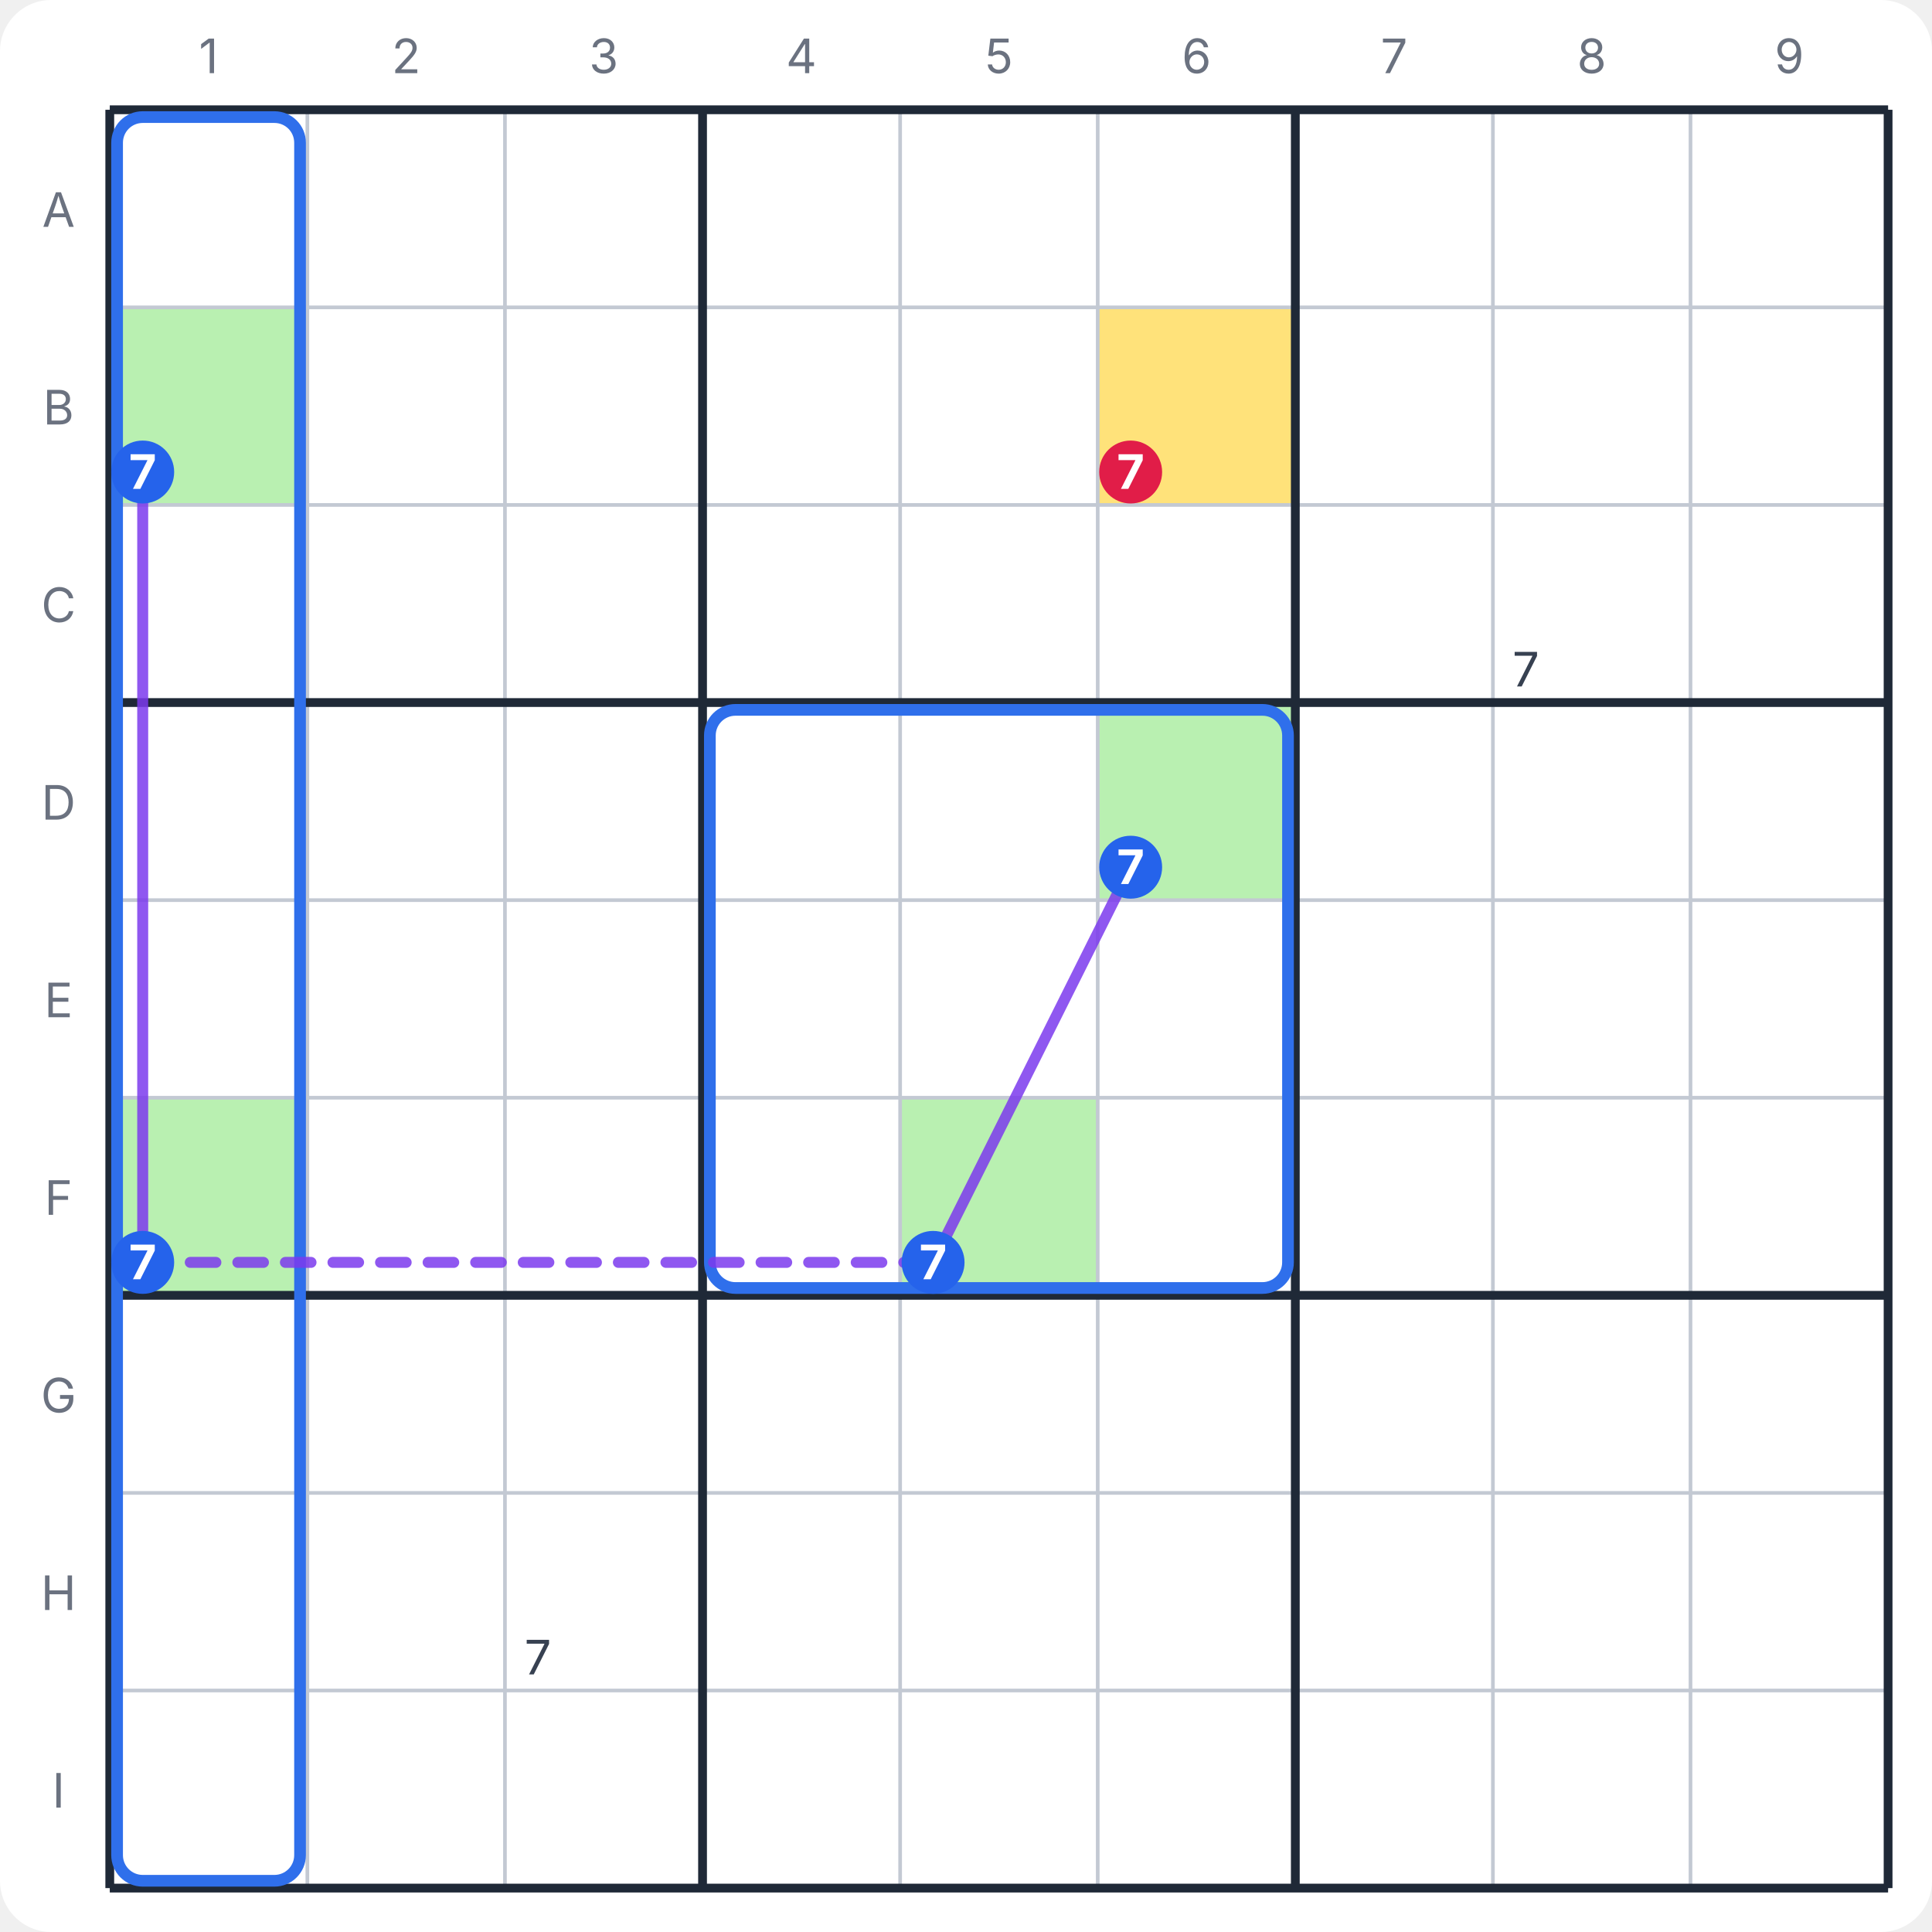
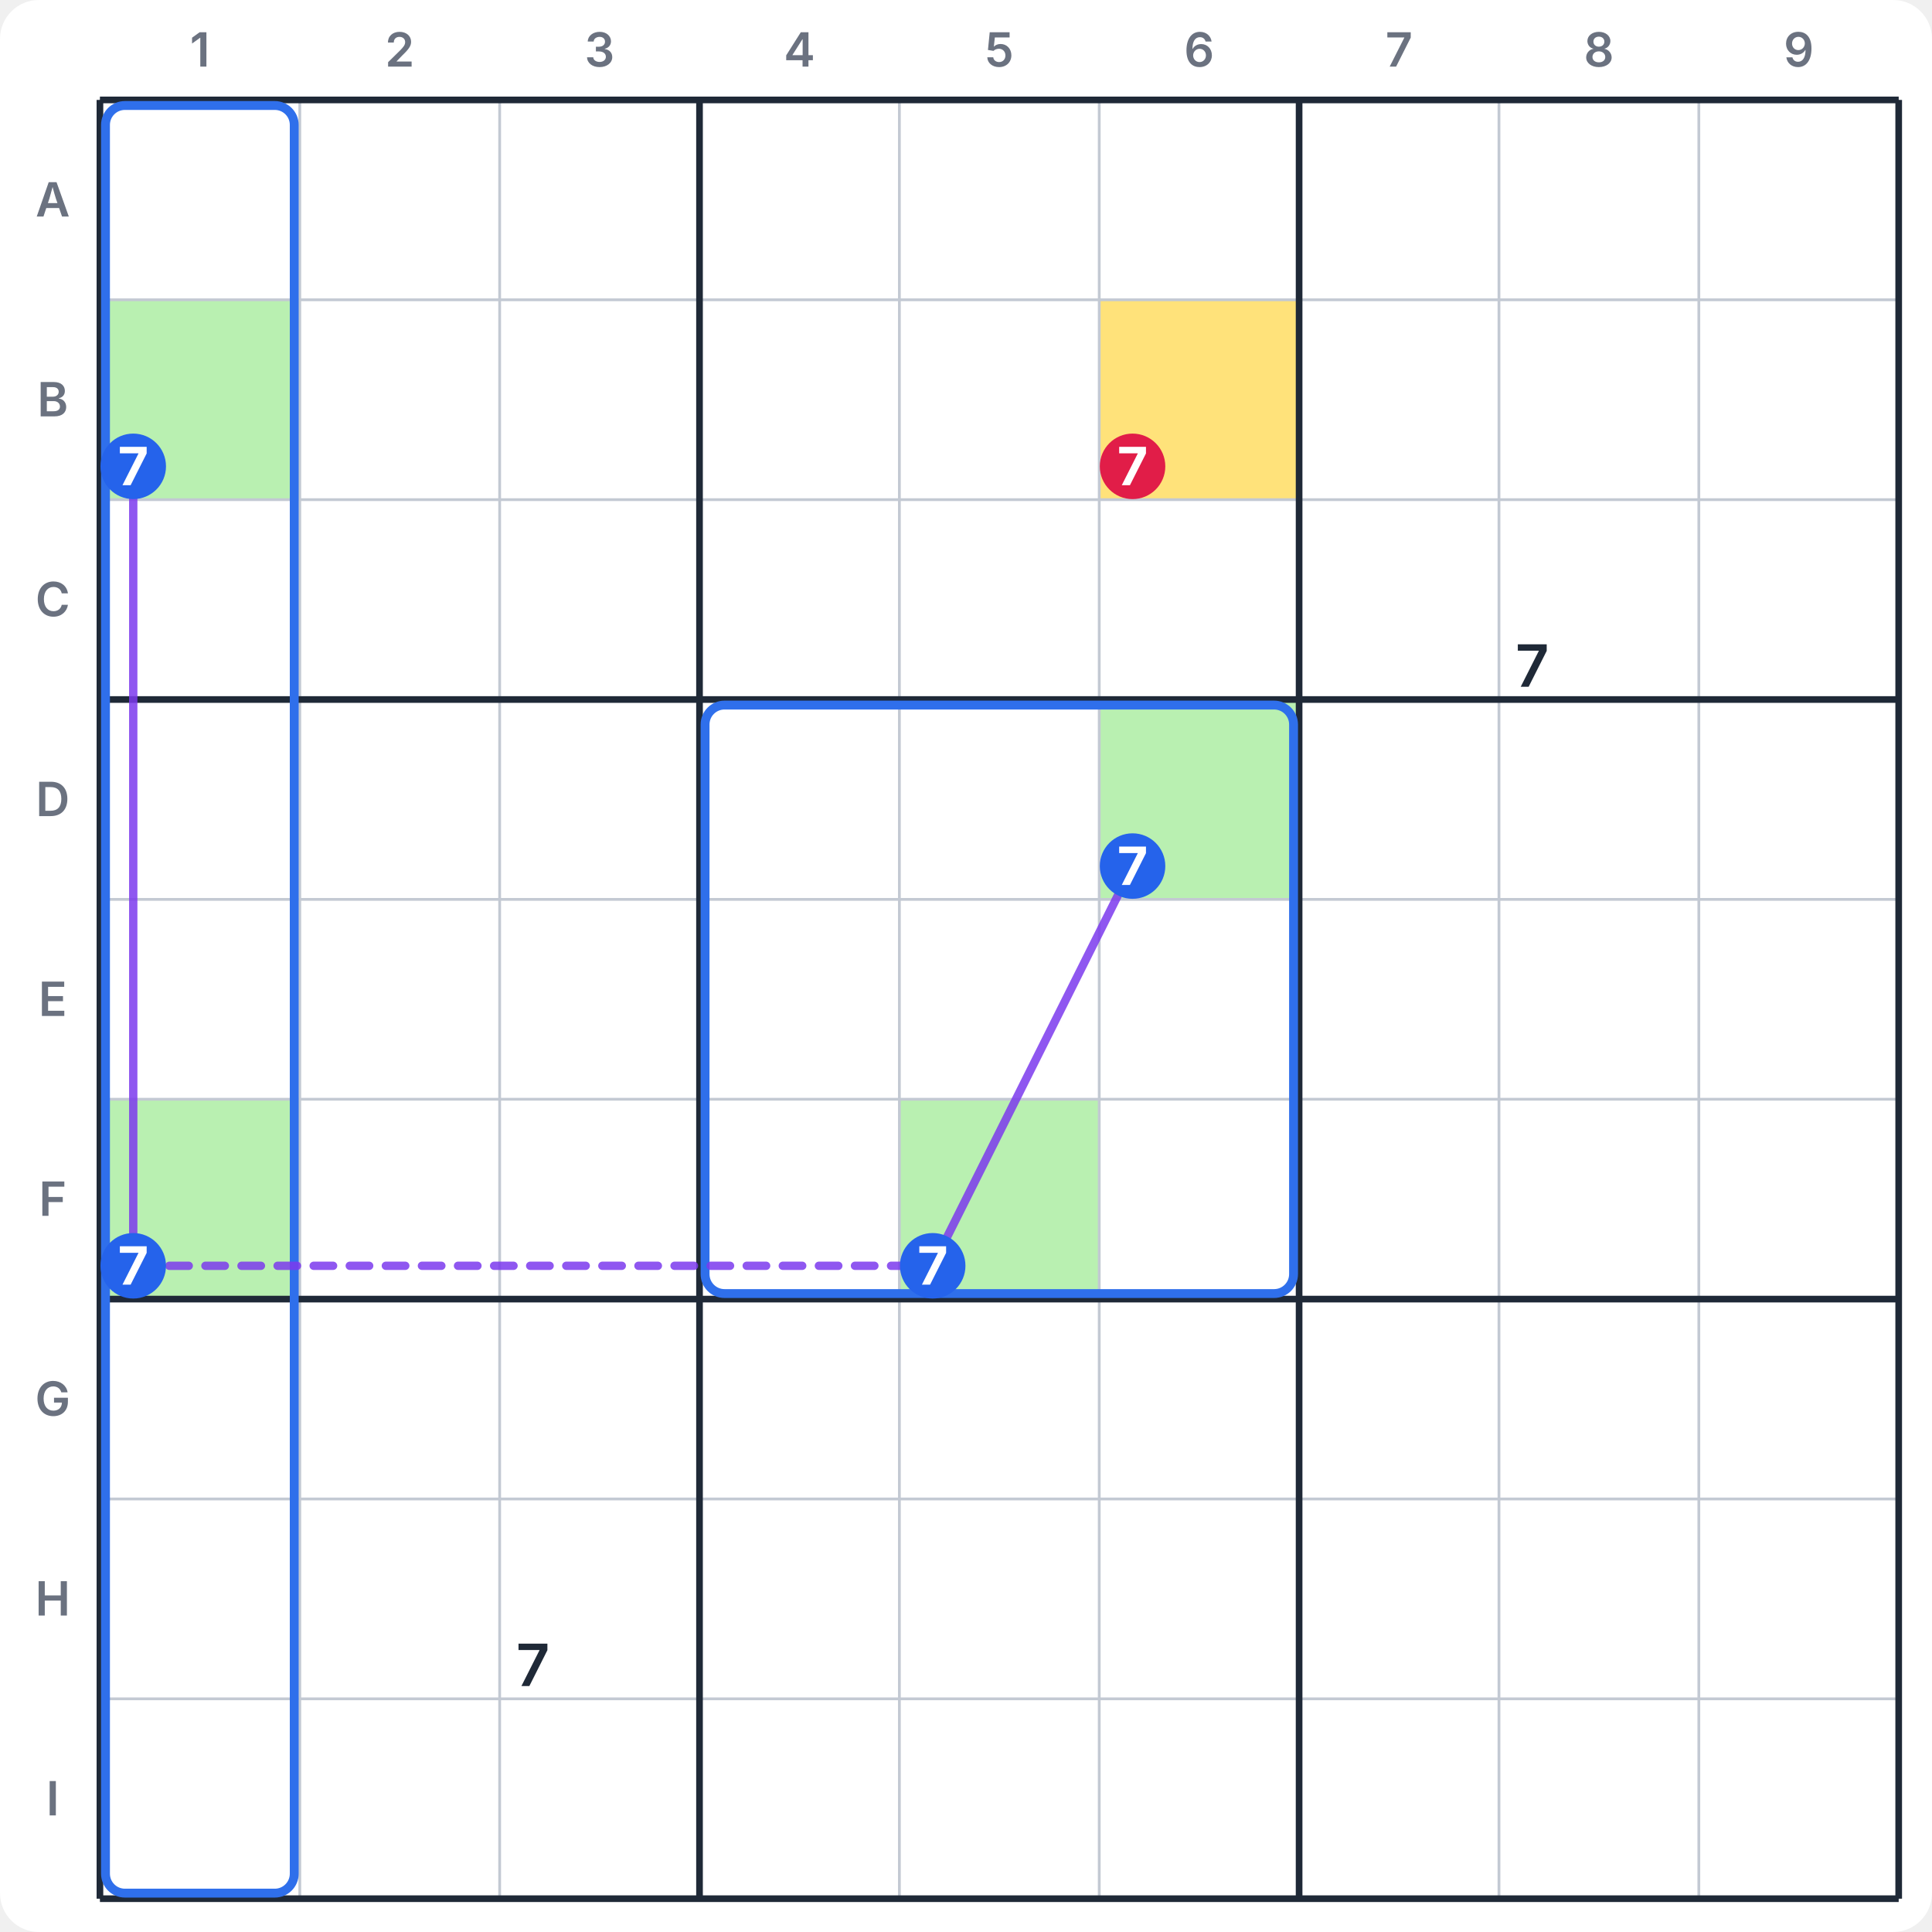
- <svg xmlns="http://www.w3.org/2000/svg" viewBox="0 0 528 528" width="528" height="528" font-family="Inter, 'Segoe UI', Helvetica, Arial, sans-serif">
+ <svg xmlns="http://www.w3.org/2000/svg" viewBox="0 0 696 696" width="696" height="696" font-family="Inter, 'Segoe UI', Helvetica, Arial, sans-serif">
  <defs>
    <marker id="arr" viewBox="0 0 10 10" refX="8" refY="5" markerWidth="5" markerHeight="5" orient="auto-start-reverse">
      <path d="M0,0 L10,5 L0,10 z" fill="#E11D48" />
    </marker>
  </defs>
-   <rect x="0" y="0" width="528" height="528" rx="14" fill="#FFFFFF" />
-   <text x="57.0" y="20" text-anchor="middle" font-size="13" fill="#6B7280">1</text>
-   <text x="111.0" y="20" text-anchor="middle" font-size="13" fill="#6B7280">2</text>
-   <text x="165.0" y="20" text-anchor="middle" font-size="13" fill="#6B7280">3</text>
-   <text x="219.0" y="20" text-anchor="middle" font-size="13" fill="#6B7280">4</text>
-   <text x="273.0" y="20" text-anchor="middle" font-size="13" fill="#6B7280">5</text>
-   <text x="327.0" y="20" text-anchor="middle" font-size="13" fill="#6B7280">6</text>
-   <text x="381.0" y="20" text-anchor="middle" font-size="13" fill="#6B7280">7</text>
-   <text x="435.0" y="20" text-anchor="middle" font-size="13" fill="#6B7280">8</text>
-   <text x="489.0" y="20" text-anchor="middle" font-size="13" fill="#6B7280">9</text>
-   <text x="16" y="62.0" text-anchor="middle" font-size="13" fill="#6B7280">A</text>
-   <text x="16" y="116.0" text-anchor="middle" font-size="13" fill="#6B7280">B</text>
-   <text x="16" y="170.0" text-anchor="middle" font-size="13" fill="#6B7280">C</text>
-   <text x="16" y="224.0" text-anchor="middle" font-size="13" fill="#6B7280">D</text>
-   <text x="16" y="278.0" text-anchor="middle" font-size="13" fill="#6B7280">E</text>
-   <text x="16" y="332.0" text-anchor="middle" font-size="13" fill="#6B7280">F</text>
-   <text x="16" y="386.0" text-anchor="middle" font-size="13" fill="#6B7280">G</text>
-   <text x="16" y="440.0" text-anchor="middle" font-size="13" fill="#6B7280">H</text>
-   <text x="16" y="494.0" text-anchor="middle" font-size="13" fill="#6B7280">I</text>
-   <rect x="30" y="84" width="54" height="54" fill="#B9F0B1" />
-   <rect x="30" y="300" width="54" height="54" fill="#B9F0B1" />
-   <rect x="246" y="300" width="54" height="54" fill="#B9F0B1" />
-   <rect x="300" y="192" width="54" height="54" fill="#B9F0B1" />
-   <rect x="300" y="84" width="54" height="54" fill="#FFE27A" />
-   <line x1="30" y1="30" x2="30" y2="516" stroke="#C3C9D3" stroke-width="1" />
-   <line x1="84" y1="30" x2="84" y2="516" stroke="#C3C9D3" stroke-width="1" />
-   <line x1="138" y1="30" x2="138" y2="516" stroke="#C3C9D3" stroke-width="1" />
-   <line x1="192" y1="30" x2="192" y2="516" stroke="#C3C9D3" stroke-width="1" />
-   <line x1="246" y1="30" x2="246" y2="516" stroke="#C3C9D3" stroke-width="1" />
-   <line x1="300" y1="30" x2="300" y2="516" stroke="#C3C9D3" stroke-width="1" />
-   <line x1="354" y1="30" x2="354" y2="516" stroke="#C3C9D3" stroke-width="1" />
-   <line x1="408" y1="30" x2="408" y2="516" stroke="#C3C9D3" stroke-width="1" />
-   <line x1="462" y1="30" x2="462" y2="516" stroke="#C3C9D3" stroke-width="1" />
-   <line x1="516" y1="30" x2="516" y2="516" stroke="#C3C9D3" stroke-width="1" />
-   <line x1="30" y1="30" x2="516" y2="30" stroke="#C3C9D3" stroke-width="1" />
-   <line x1="30" y1="84" x2="516" y2="84" stroke="#C3C9D3" stroke-width="1" />
-   <line x1="30" y1="138" x2="516" y2="138" stroke="#C3C9D3" stroke-width="1" />
-   <line x1="30" y1="192" x2="516" y2="192" stroke="#C3C9D3" stroke-width="1" />
-   <line x1="30" y1="246" x2="516" y2="246" stroke="#C3C9D3" stroke-width="1" />
-   <line x1="30" y1="300" x2="516" y2="300" stroke="#C3C9D3" stroke-width="1" />
-   <line x1="30" y1="354" x2="516" y2="354" stroke="#C3C9D3" stroke-width="1" />
-   <line x1="30" y1="408" x2="516" y2="408" stroke="#C3C9D3" stroke-width="1" />
-   <line x1="30" y1="462" x2="516" y2="462" stroke="#C3C9D3" stroke-width="1" />
-   <line x1="30" y1="516" x2="516" y2="516" stroke="#C3C9D3" stroke-width="1" />
-   <line x1="30" y1="30" x2="30" y2="516" stroke="#1F2937" stroke-width="2.4" />
-   <line x1="192" y1="30" x2="192" y2="516" stroke="#1F2937" stroke-width="2.4" />
-   <line x1="354" y1="30" x2="354" y2="516" stroke="#1F2937" stroke-width="2.4" />
-   <line x1="516" y1="30" x2="516" y2="516" stroke="#1F2937" stroke-width="2.4" />
-   <line x1="30" y1="30" x2="516" y2="30" stroke="#1F2937" stroke-width="2.4" />
-   <line x1="30" y1="192" x2="516" y2="192" stroke="#1F2937" stroke-width="2.4" />
-   <line x1="30" y1="354" x2="516" y2="354" stroke="#1F2937" stroke-width="2.4" />
-   <line x1="30" y1="516" x2="516" y2="516" stroke="#1F2937" stroke-width="2.4" />
-   <rect x="32" y="32" width="50" height="482" rx="7" fill="none" stroke="#2F6FEB" stroke-width="3.2" />
-   <rect x="194" y="194" width="158" height="158" rx="7" fill="none" stroke="#2F6FEB" stroke-width="3.2" />
-   <line x1="39.0" y1="129.0" x2="39.0" y2="345.0" stroke="#7C3AED" stroke-width="3" stroke-linecap="round" stroke-opacity="0.85" />
-   <line x1="39.0" y1="345.0" x2="255.0" y2="345.0" stroke="#7C3AED" stroke-width="3" stroke-linecap="round" stroke-opacity="0.85" stroke-dasharray="7 6" />
-   <line x1="255.0" y1="345.0" x2="309.0" y2="237.0" stroke="#7C3AED" stroke-width="3" stroke-linecap="round" stroke-opacity="0.85" />
-   <circle cx="39.0" cy="129.0" r="8.6" fill="#2563EB" />
-   <text x="39.0" y="133.6" text-anchor="middle" font-size="13" font-weight="700" fill="#FFFFFF">7</text>
-   <circle cx="39.0" cy="345.0" r="8.6" fill="#2563EB" />
-   <text x="39.0" y="349.6" text-anchor="middle" font-size="13" font-weight="700" fill="#FFFFFF">7</text>
-   <circle cx="255.0" cy="345.0" r="8.6" fill="#2563EB" />
-   <text x="255.0" y="349.6" text-anchor="middle" font-size="13" font-weight="700" fill="#FFFFFF">7</text>
-   <circle cx="309.0" cy="237.0" r="8.6" fill="#2563EB" />
-   <text x="309.0" y="241.6" text-anchor="middle" font-size="13" font-weight="700" fill="#FFFFFF">7</text>
-   <circle cx="309.0" cy="129.0" r="8.6" fill="#E11D48" />
-   <text x="309.0" y="133.6" text-anchor="middle" font-size="13" font-weight="700" fill="#FFFFFF">7</text>
-   <text x="147.0" y="457.6" text-anchor="middle" font-size="13" fill="#374151">7</text>
-   <text x="417.0" y="187.6" text-anchor="middle" font-size="13" fill="#374151">7</text>
+   <rect x="0" y="0" width="696" height="696" rx="14" fill="#FFFFFF" />
+   <text x="72.0" y="24" text-anchor="middle" font-size="17" font-weight="600" fill="#6B7280">1</text>
+   <text x="144.0" y="24" text-anchor="middle" font-size="17" font-weight="600" fill="#6B7280">2</text>
+   <text x="216.0" y="24" text-anchor="middle" font-size="17" font-weight="600" fill="#6B7280">3</text>
+   <text x="288.0" y="24" text-anchor="middle" font-size="17" font-weight="600" fill="#6B7280">4</text>
+   <text x="360.0" y="24" text-anchor="middle" font-size="17" font-weight="600" fill="#6B7280">5</text>
+   <text x="432.0" y="24" text-anchor="middle" font-size="17" font-weight="600" fill="#6B7280">6</text>
+   <text x="504.0" y="24" text-anchor="middle" font-size="17" font-weight="600" fill="#6B7280">7</text>
+   <text x="576.0" y="24" text-anchor="middle" font-size="17" font-weight="600" fill="#6B7280">8</text>
+   <text x="648.0" y="24" text-anchor="middle" font-size="17" font-weight="600" fill="#6B7280">9</text>
+   <text x="19" y="78.0" text-anchor="middle" font-size="17" font-weight="600" fill="#6B7280">A</text>
+   <text x="19" y="150.0" text-anchor="middle" font-size="17" font-weight="600" fill="#6B7280">B</text>
+   <text x="19" y="222.0" text-anchor="middle" font-size="17" font-weight="600" fill="#6B7280">C</text>
+   <text x="19" y="294.0" text-anchor="middle" font-size="17" font-weight="600" fill="#6B7280">D</text>
+   <text x="19" y="366.0" text-anchor="middle" font-size="17" font-weight="600" fill="#6B7280">E</text>
+   <text x="19" y="438.0" text-anchor="middle" font-size="17" font-weight="600" fill="#6B7280">F</text>
+   <text x="19" y="510.0" text-anchor="middle" font-size="17" font-weight="600" fill="#6B7280">G</text>
+   <text x="19" y="582.0" text-anchor="middle" font-size="17" font-weight="600" fill="#6B7280">H</text>
+   <text x="19" y="654.0" text-anchor="middle" font-size="17" font-weight="600" fill="#6B7280">I</text>
+   <rect x="36" y="108" width="72" height="72" fill="#B9F0B1" />
+   <rect x="36" y="396" width="72" height="72" fill="#B9F0B1" />
+   <rect x="324" y="396" width="72" height="72" fill="#B9F0B1" />
+   <rect x="396" y="252" width="72" height="72" fill="#B9F0B1" />
+   <rect x="396" y="108" width="72" height="72" fill="#FFE27A" />
+   <line x1="36" y1="36" x2="36" y2="684" stroke="#C3C9D3" stroke-width="1" />
+   <line x1="108" y1="36" x2="108" y2="684" stroke="#C3C9D3" stroke-width="1" />
+   <line x1="180" y1="36" x2="180" y2="684" stroke="#C3C9D3" stroke-width="1" />
+   <line x1="252" y1="36" x2="252" y2="684" stroke="#C3C9D3" stroke-width="1" />
+   <line x1="324" y1="36" x2="324" y2="684" stroke="#C3C9D3" stroke-width="1" />
+   <line x1="396" y1="36" x2="396" y2="684" stroke="#C3C9D3" stroke-width="1" />
+   <line x1="468" y1="36" x2="468" y2="684" stroke="#C3C9D3" stroke-width="1" />
+   <line x1="540" y1="36" x2="540" y2="684" stroke="#C3C9D3" stroke-width="1" />
+   <line x1="612" y1="36" x2="612" y2="684" stroke="#C3C9D3" stroke-width="1" />
+   <line x1="684" y1="36" x2="684" y2="684" stroke="#C3C9D3" stroke-width="1" />
+   <line x1="36" y1="36" x2="684" y2="36" stroke="#C3C9D3" stroke-width="1" />
+   <line x1="36" y1="108" x2="684" y2="108" stroke="#C3C9D3" stroke-width="1" />
+   <line x1="36" y1="180" x2="684" y2="180" stroke="#C3C9D3" stroke-width="1" />
+   <line x1="36" y1="252" x2="684" y2="252" stroke="#C3C9D3" stroke-width="1" />
+   <line x1="36" y1="324" x2="684" y2="324" stroke="#C3C9D3" stroke-width="1" />
+   <line x1="36" y1="396" x2="684" y2="396" stroke="#C3C9D3" stroke-width="1" />
+   <line x1="36" y1="468" x2="684" y2="468" stroke="#C3C9D3" stroke-width="1" />
+   <line x1="36" y1="540" x2="684" y2="540" stroke="#C3C9D3" stroke-width="1" />
+   <line x1="36" y1="612" x2="684" y2="612" stroke="#C3C9D3" stroke-width="1" />
+   <line x1="36" y1="684" x2="684" y2="684" stroke="#C3C9D3" stroke-width="1" />
+   <line x1="36" y1="36" x2="36" y2="684" stroke="#1F2937" stroke-width="2.4" />
+   <line x1="252" y1="36" x2="252" y2="684" stroke="#1F2937" stroke-width="2.4" />
+   <line x1="468" y1="36" x2="468" y2="684" stroke="#1F2937" stroke-width="2.4" />
+   <line x1="684" y1="36" x2="684" y2="684" stroke="#1F2937" stroke-width="2.4" />
+   <line x1="36" y1="36" x2="684" y2="36" stroke="#1F2937" stroke-width="2.4" />
+   <line x1="36" y1="252" x2="684" y2="252" stroke="#1F2937" stroke-width="2.4" />
+   <line x1="36" y1="468" x2="684" y2="468" stroke="#1F2937" stroke-width="2.4" />
+   <line x1="36" y1="684" x2="684" y2="684" stroke="#1F2937" stroke-width="2.4" />
+   <rect x="38" y="38" width="68" height="644" rx="7" fill="none" stroke="#2F6FEB" stroke-width="3.2" />
+   <rect x="254" y="254" width="212" height="212" rx="7" fill="none" stroke="#2F6FEB" stroke-width="3.2" />
+   <line x1="48.0" y1="168.0" x2="48.0" y2="456.0" stroke="#7C3AED" stroke-width="3" stroke-linecap="round" stroke-opacity="0.85" />
+   <line x1="48.0" y1="456.0" x2="336.0" y2="456.0" stroke="#7C3AED" stroke-width="3" stroke-linecap="round" stroke-opacity="0.85" stroke-dasharray="7 6" />
+   <line x1="336.0" y1="456.0" x2="408.0" y2="312.0" stroke="#7C3AED" stroke-width="3" stroke-linecap="round" stroke-opacity="0.85" />
+   <circle cx="48.0" cy="168.0" r="11.8" fill="#2563EB" />
+   <text x="48.0" y="174.8" text-anchor="middle" font-size="19" font-weight="700" fill="#FFFFFF">7</text>
+   <circle cx="48.0" cy="456.0" r="11.8" fill="#2563EB" />
+   <text x="48.0" y="462.8" text-anchor="middle" font-size="19" font-weight="700" fill="#FFFFFF">7</text>
+   <circle cx="336.0" cy="456.0" r="11.8" fill="#2563EB" />
+   <text x="336.0" y="462.8" text-anchor="middle" font-size="19" font-weight="700" fill="#FFFFFF">7</text>
+   <circle cx="408.0" cy="312.0" r="11.8" fill="#2563EB" />
+   <text x="408.0" y="318.8" text-anchor="middle" font-size="19" font-weight="700" fill="#FFFFFF">7</text>
+   <circle cx="408.0" cy="168.0" r="11.8" fill="#E11D48" />
+   <text x="408.0" y="174.8" text-anchor="middle" font-size="19" font-weight="700" fill="#FFFFFF">7</text>
+   <text x="192.0" y="607.4" text-anchor="middle" font-size="21" font-weight="600" fill="#1F2937">7</text>
+   <text x="552.0" y="247.4" text-anchor="middle" font-size="21" font-weight="600" fill="#1F2937">7</text>
</svg>
